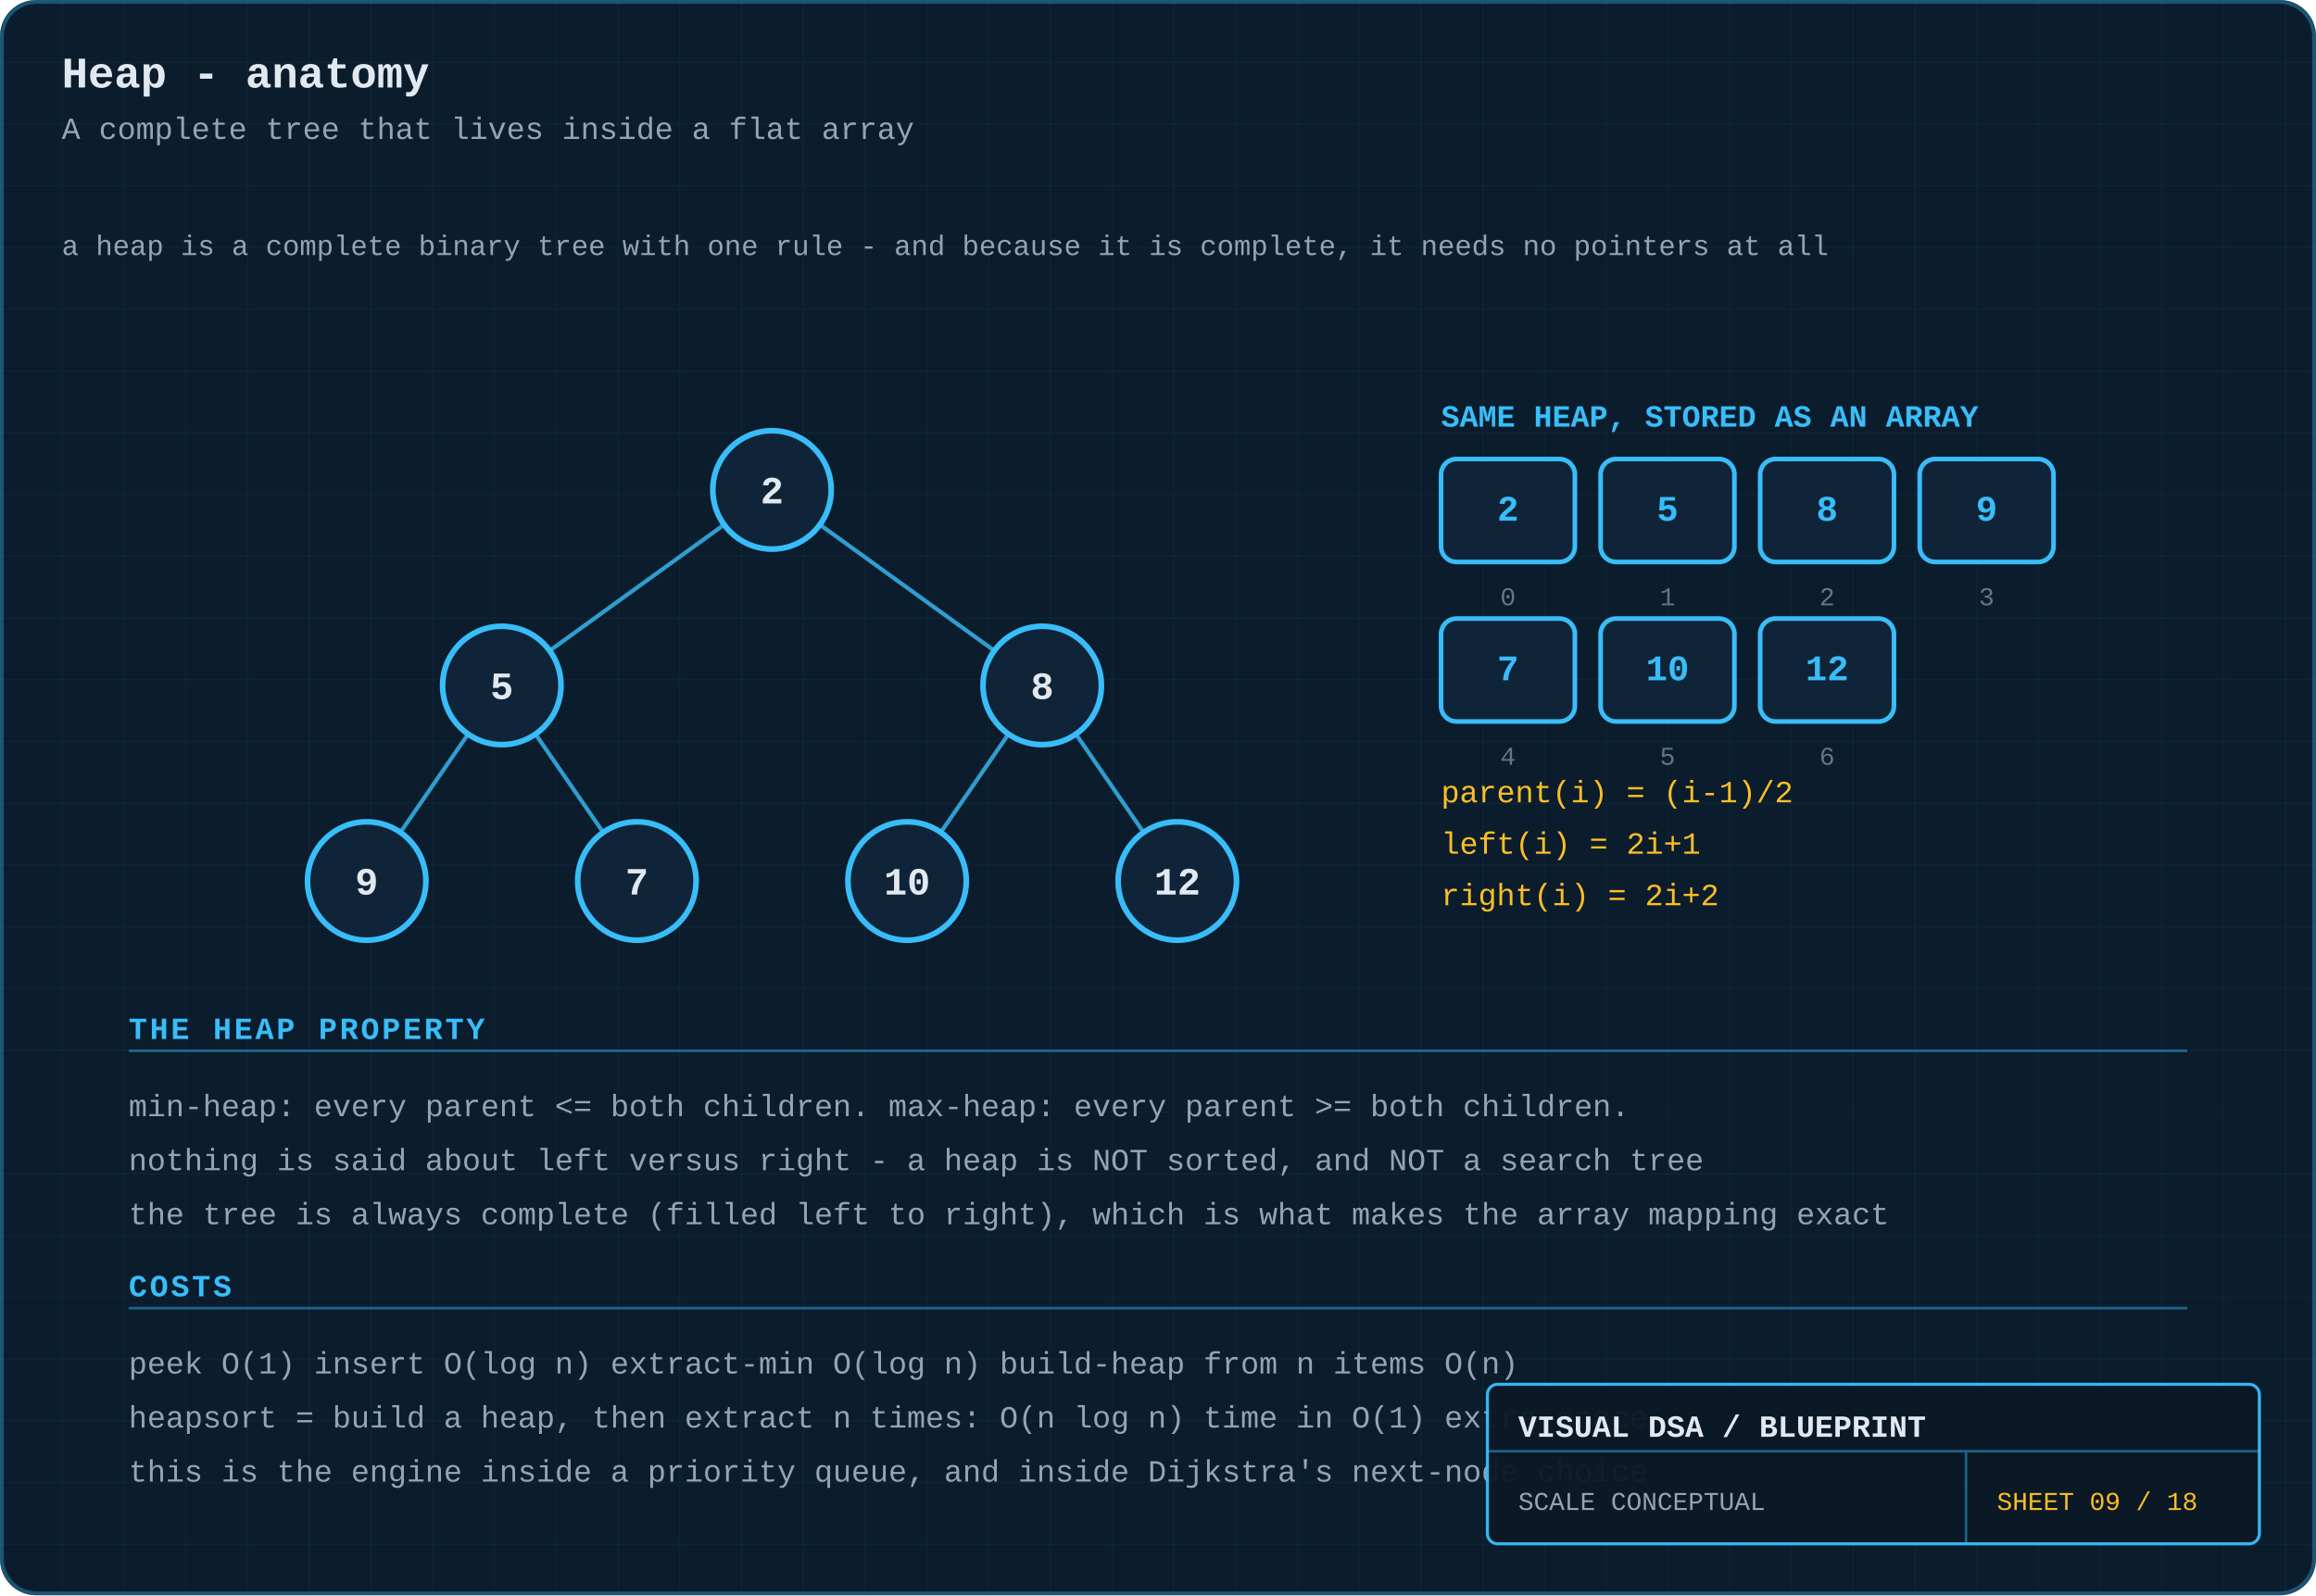
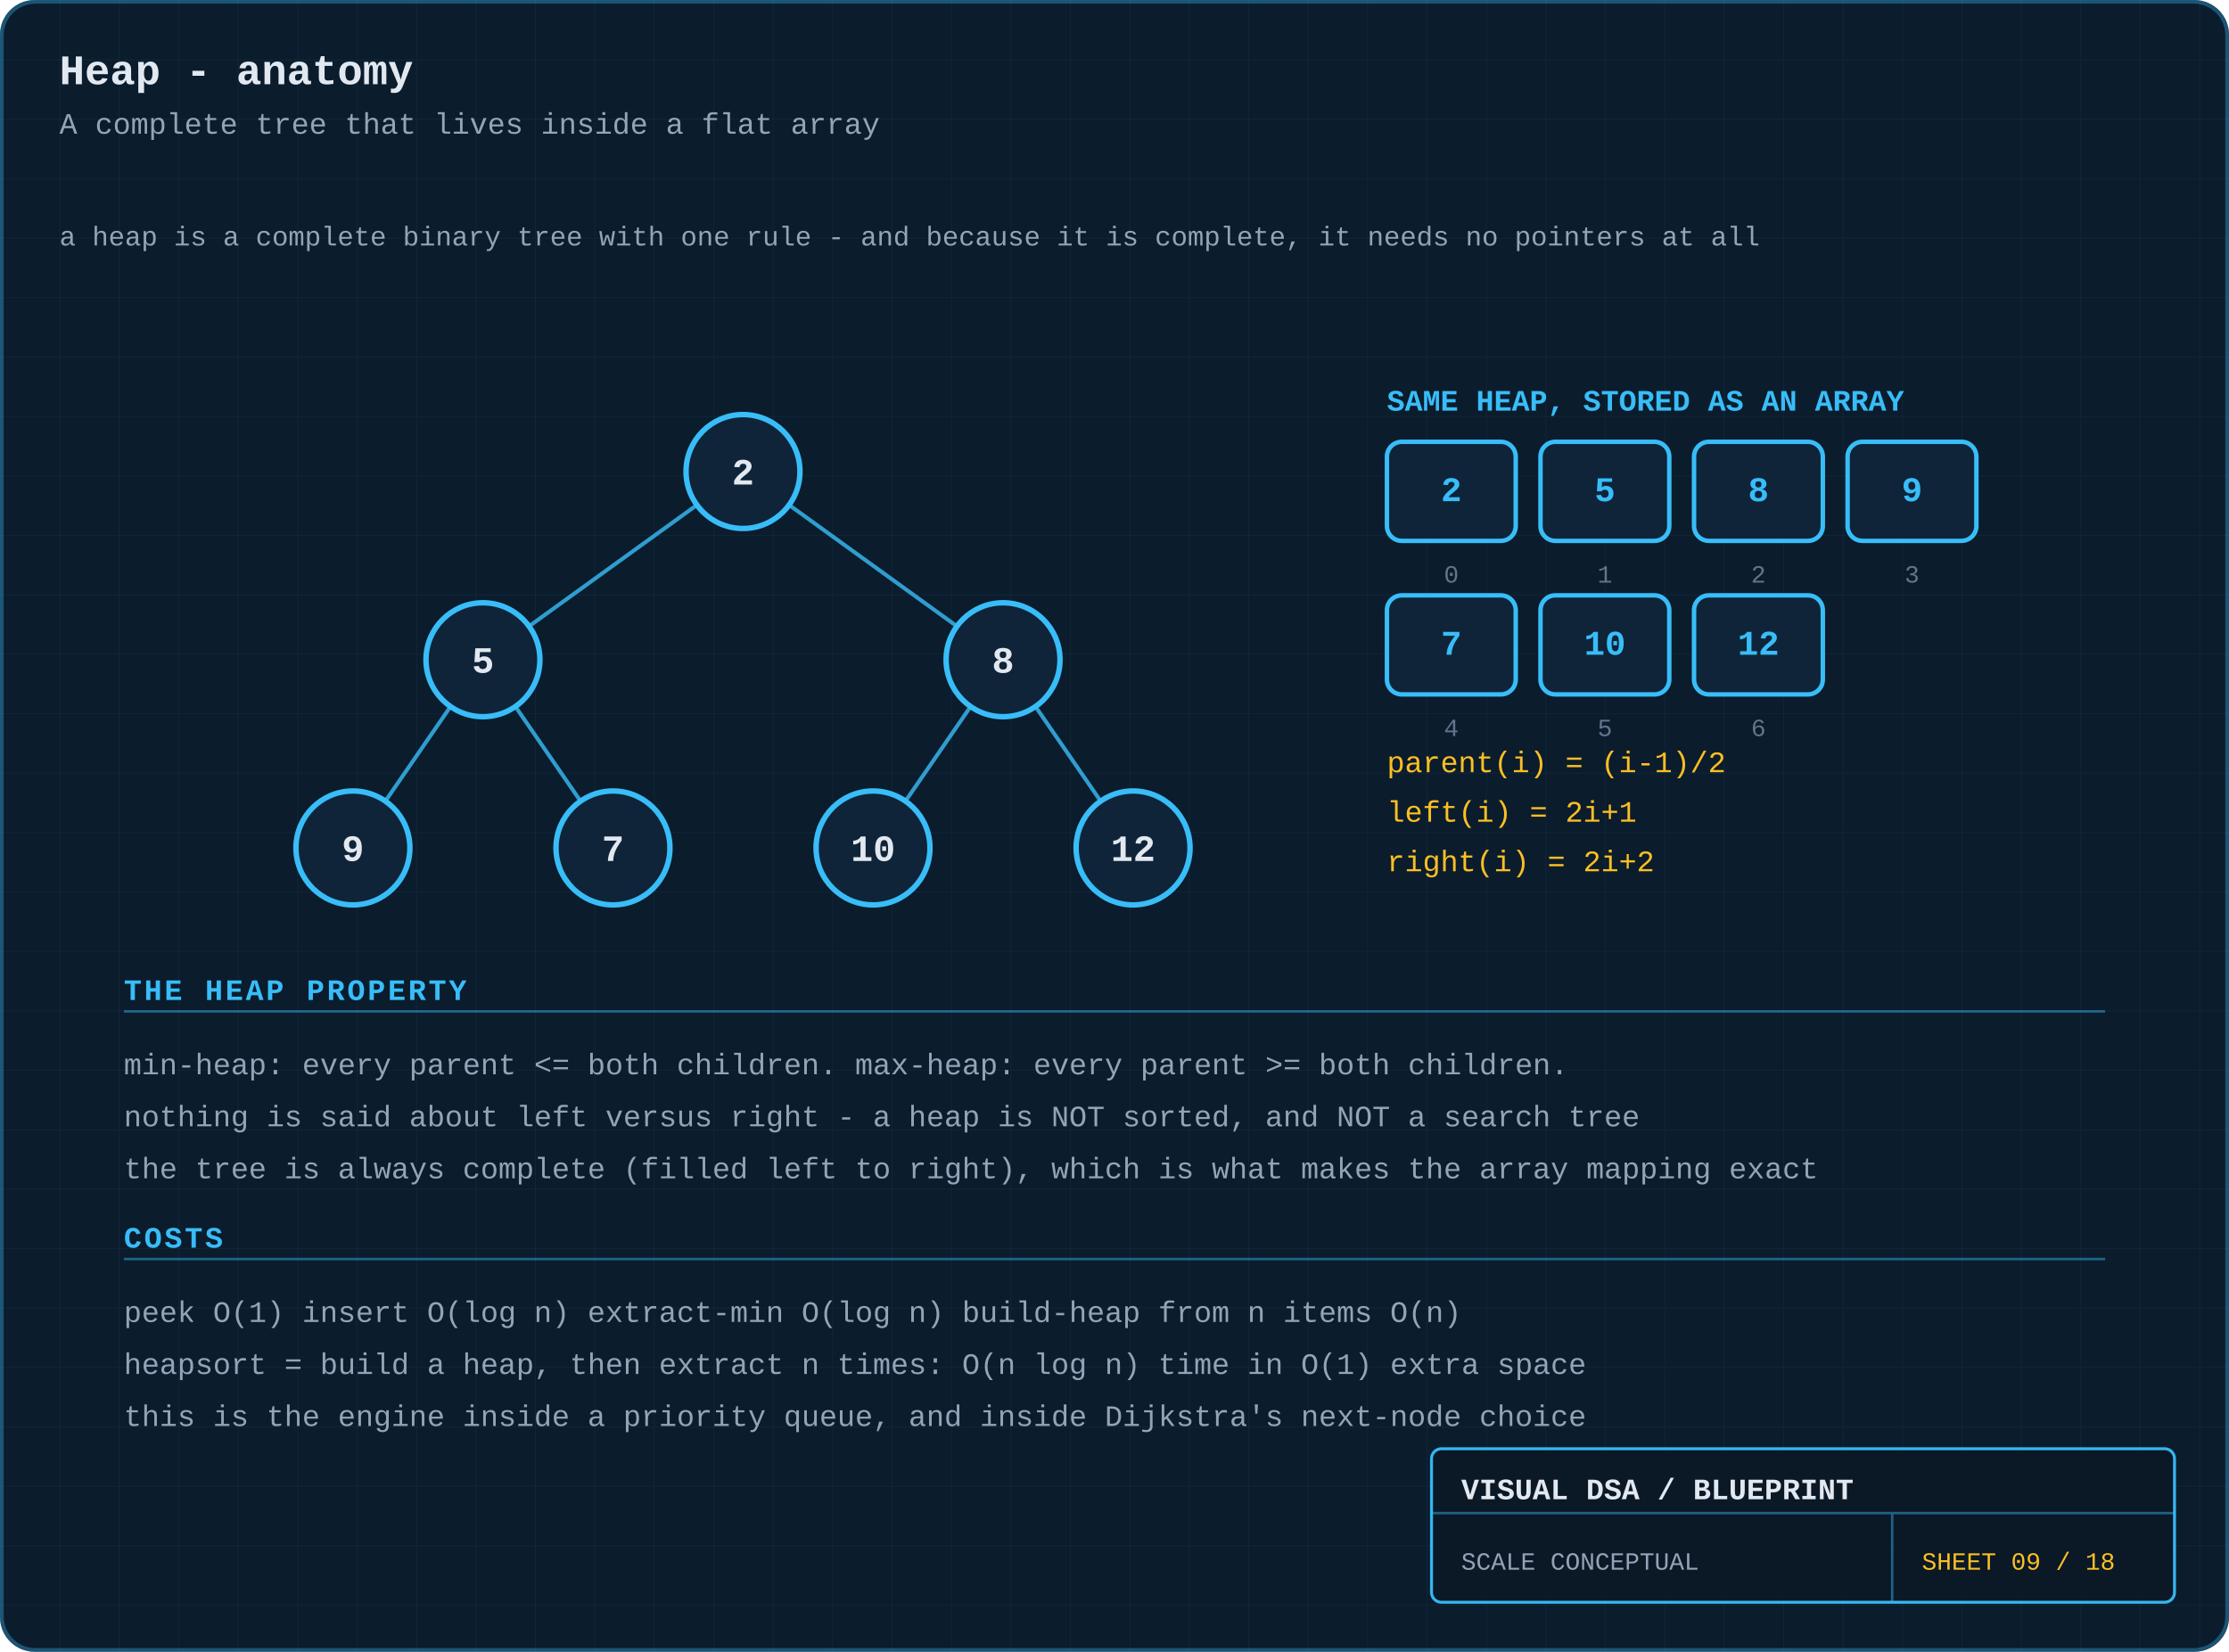
- <svg xmlns="http://www.w3.org/2000/svg" viewBox="0 0 900 620" width="900" height="620" role="img" aria-label="Heap - anatomy">
+ <svg xmlns="http://www.w3.org/2000/svg" viewBox="0 0 900 667" width="900" height="667" role="img" aria-label="Heap - anatomy">
  <defs>
    <pattern id="g" width="24" height="24" patternUnits="userSpaceOnUse">
      <path d="M24 0H0V24" fill="none" stroke="#38bdf8" stroke-width="0.5" opacity="0.09" />
    </pattern>
    <marker id="ar" viewBox="0 0 10 10" refX="9" refY="5" markerWidth="6" markerHeight="6" orient="auto-start-reverse">
      <path d="M0 0 L10 5 L0 10 z" fill="#38bdf8" />
    </marker>
    <marker id="ara" viewBox="0 0 10 10" refX="9" refY="5" markerWidth="6" markerHeight="6" orient="auto-start-reverse">
      <path d="M0 0 L10 5 L0 10 z" fill="#fbbf24" />
    </marker>
    <marker id="arg" viewBox="0 0 10 10" refX="9" refY="5" markerWidth="6" markerHeight="6" orient="auto-start-reverse">
      <path d="M0 0 L10 5 L0 10 z" fill="#34d399" />
    </marker>
  </defs>
  <style>
  text{font-family:ui-monospace, SFMono-Regular, Menlo, Consolas, 'Liberation Mono', monospace;dominant-baseline:middle}
  .title{fill:#e2e8f0;font-size:17px;font-weight:700;dominant-baseline:auto}
  .sub{fill:#94a3b8;font-size:12px;dominant-baseline:auto}
  .lbl{fill:#94a3b8;font-size:11px;text-anchor:middle}
  .lbl-l{fill:#94a3b8;font-size:11px}
  .val{fill:#e2e8f0;font-size:16px;text-anchor:middle;font-weight:600}
  .idx{fill:#64748b;font-size:10px;text-anchor:middle}
  .cell{fill:#0f2438;stroke:#38bdf8;stroke-width:1.5;rx:4}
  .step{fill:#fbbf24;font-size:12px;font-weight:700}
  .edge{stroke:#38bdf8;stroke-width:1.6;fill:none}

  </style>
-   <rect x="0" y="0" width="900" height="620" rx="14" fill="#0b1c2c" />
-   <rect x="0" y="0" width="900" height="620" rx="14" fill="url(#g)" />
-   <rect x="0.75" y="0.75" width="898.5" height="618.5" rx="13.5" fill="none" stroke="#38bdf8" stroke-width="1.5" opacity="0.35" />
+   <rect x="0" y="0" width="900" height="667" rx="14" fill="#0b1c2c" />
+   <rect x="0" y="0" width="900" height="667" rx="14" fill="url(#g)" />
+   <rect x="0.75" y="0.75" width="898.5" height="665.5" rx="13.5" fill="none" stroke="#38bdf8" stroke-width="1.5" opacity="0.35" />
  <text class="title" x="24" y="34">Heap - anatomy</text>
  <text class="sub" x="24" y="54">A complete tree that lives inside a flat array</text>
  <text class="lbl-l hdrline" x="24" y="96">a heap is a complete binary tree with one rule - and because it is complete, it needs no pointers at all</text>
  <g transform="translate(0,0.4)">
    <line x1="281.4" y1="203.5" x2="213.6" y2="252.5" stroke="#38bdf8" stroke-width="1.6" opacity="0.8" />
    <line x1="318.6" y1="203.5" x2="386.4" y2="252.5" stroke="#38bdf8" stroke-width="1.6" opacity="0.8" />
    <line x1="181.9" y1="284.9" x2="155.6" y2="323.1" stroke="#38bdf8" stroke-width="1.6" opacity="0.8" />
    <line x1="208.1" y1="284.9" x2="234.4" y2="323.1" stroke="#38bdf8" stroke-width="1.6" opacity="0.8" />
    <line x1="391.9" y1="284.9" x2="365.6" y2="323.1" stroke="#38bdf8" stroke-width="1.6" opacity="0.8" />
    <line x1="418.1" y1="284.9" x2="444.4" y2="323.1" stroke="#38bdf8" stroke-width="1.6" opacity="0.8" />
    <g>
      <circle cx="300.0" cy="190.0" r="23" fill="#0f2438" stroke="#38bdf8" stroke-width="2.2" />
      <text x="300.0" y="191.0" font-size="15" font-weight="600" fill="#e2e8f0" text-anchor="middle" dominant-baseline="middle">2</text>
    </g>
    <g>
      <circle cx="195.0" cy="266.0" r="23" fill="#0f2438" stroke="#38bdf8" stroke-width="2.2" />
      <text x="195.0" y="267.0" font-size="15" font-weight="600" fill="#e2e8f0" text-anchor="middle" dominant-baseline="middle">5</text>
    </g>
    <g>
      <circle cx="405.0" cy="266.0" r="23" fill="#0f2438" stroke="#38bdf8" stroke-width="2.2" />
      <text x="405.0" y="267.0" font-size="15" font-weight="600" fill="#e2e8f0" text-anchor="middle" dominant-baseline="middle">8</text>
    </g>
    <g>
      <circle cx="142.5" cy="342.0" r="23" fill="#0f2438" stroke="#38bdf8" stroke-width="2.2" />
      <text x="142.5" y="343.0" font-size="15" font-weight="600" fill="#e2e8f0" text-anchor="middle" dominant-baseline="middle">9</text>
    </g>
    <g>
      <circle cx="247.5" cy="342.0" r="23" fill="#0f2438" stroke="#38bdf8" stroke-width="2.2" />
      <text x="247.5" y="343.0" font-size="15" font-weight="600" fill="#e2e8f0" text-anchor="middle" dominant-baseline="middle">7</text>
    </g>
    <g>
      <circle cx="352.5" cy="342.0" r="23" fill="#0f2438" stroke="#38bdf8" stroke-width="2.2" />
      <text x="352.5" y="343.0" font-size="15" font-weight="600" fill="#e2e8f0" text-anchor="middle" dominant-baseline="middle">10</text>
    </g>
    <g>
      <circle cx="457.5" cy="342.0" r="23" fill="#0f2438" stroke="#38bdf8" stroke-width="2.2" />
      <text x="457.5" y="343.0" font-size="15" font-weight="600" fill="#e2e8f0" text-anchor="middle" dominant-baseline="middle">12</text>
    </g>
    <rect x="560" y="178" width="52" height="40" rx="6" fill="#0f2438" stroke="#38bdf8" stroke-width="1.8" />
    <text x="586.0" y="198.0" font-size="14" font-weight="600" fill="#38bdf8" text-anchor="middle" dominant-baseline="middle">2</text>
    <text x="586" y="232" font-size="10" fill="#64748b" text-anchor="middle">0</text>
    <rect x="622" y="178" width="52" height="40" rx="6" fill="#0f2438" stroke="#38bdf8" stroke-width="1.8" />
    <text x="648.0" y="198.0" font-size="14" font-weight="600" fill="#38bdf8" text-anchor="middle" dominant-baseline="middle">5</text>
    <text x="648" y="232" font-size="10" fill="#64748b" text-anchor="middle">1</text>
    <rect x="684" y="178" width="52" height="40" rx="6" fill="#0f2438" stroke="#38bdf8" stroke-width="1.8" />
    <text x="710.0" y="198.0" font-size="14" font-weight="600" fill="#38bdf8" text-anchor="middle" dominant-baseline="middle">8</text>
    <text x="710" y="232" font-size="10" fill="#64748b" text-anchor="middle">2</text>
    <rect x="746" y="178" width="52" height="40" rx="6" fill="#0f2438" stroke="#38bdf8" stroke-width="1.8" />
    <text x="772.0" y="198.0" font-size="14" font-weight="600" fill="#38bdf8" text-anchor="middle" dominant-baseline="middle">9</text>
    <text x="772" y="232" font-size="10" fill="#64748b" text-anchor="middle">3</text>
    <rect x="560" y="240" width="52" height="40" rx="6" fill="#0f2438" stroke="#38bdf8" stroke-width="1.8" />
    <text x="586.0" y="260.0" font-size="14" font-weight="600" fill="#38bdf8" text-anchor="middle" dominant-baseline="middle">7</text>
    <text x="586" y="294" font-size="10" fill="#64748b" text-anchor="middle">4</text>
    <rect x="622" y="240" width="52" height="40" rx="6" fill="#0f2438" stroke="#38bdf8" stroke-width="1.8" />
    <text x="648.0" y="260.0" font-size="14" font-weight="600" fill="#38bdf8" text-anchor="middle" dominant-baseline="middle">10</text>
    <text x="648" y="294" font-size="10" fill="#64748b" text-anchor="middle">5</text>
    <rect x="684" y="240" width="52" height="40" rx="6" fill="#0f2438" stroke="#38bdf8" stroke-width="1.8" />
    <text x="710.0" y="260.0" font-size="14" font-weight="600" fill="#38bdf8" text-anchor="middle" dominant-baseline="middle">12</text>
    <text x="710" y="294" font-size="10" fill="#64748b" text-anchor="middle">6</text>
    <text x="560" y="162" font-size="12" font-weight="700" fill="#38bdf8">SAME HEAP, STORED AS AN ARRAY</text>
    <text x="560" y="308" font-size="12" fill="#fbbf24">parent(i) = (i-1)/2</text>
    <text x="560" y="328" font-size="12" fill="#fbbf24">left(i)   = 2i+1</text>
    <text x="560" y="348" font-size="12" fill="#fbbf24">right(i)  = 2i+2</text>
    <text x="50" y="400" font-size="12" font-weight="700" fill="#38bdf8" letter-spacing="1">THE HEAP PROPERTY</text>
    <path d="M50 408 L850 408" stroke="#38bdf8" stroke-width="1" opacity="0.45" />
    <text x="50" y="430" font-size="12" fill="#94a3b8">min-heap: every parent &lt;= both children.  max-heap: every parent &gt;= both children.</text>
    <text x="50" y="451" font-size="12" fill="#94a3b8">nothing is said about left versus right - a heap is NOT sorted, and NOT a search tree</text>
    <text x="50" y="472" font-size="12" fill="#94a3b8">the tree is always complete (filled left to right), which is what makes the array mapping exact</text>
    <text x="50" y="500" font-size="12" font-weight="700" fill="#38bdf8" letter-spacing="1">COSTS</text>
    <path d="M50 508 L850 508" stroke="#38bdf8" stroke-width="1" opacity="0.45" />
    <text x="50" y="530" font-size="12" fill="#94a3b8">peek O(1)   insert O(log n)   extract-min O(log n)   build-heap from n items O(n)</text>
    <text x="50" y="551" font-size="12" fill="#94a3b8">heapsort = build a heap, then extract n times: O(n log n) time in O(1) extra space</text>
    <text x="50" y="572" font-size="12" fill="#94a3b8">this is the engine inside a priority queue, and inside Dijkstra's next-node choice</text>
  </g>
-   <rect x="578" y="538" width="300" height="62" rx="4" fill="#0a1826" stroke="#38bdf8" stroke-width="1.2" opacity="0.95" />
-   <path d="M578 564 L878 564 M764 564 L764 600" stroke="#38bdf8" stroke-width="1" opacity="0.45" />
-   <text x="590" y="555" font-size="12" font-weight="700" fill="#e2e8f0">VISUAL DSA / BLUEPRINT</text>
-   <text x="590" y="584" font-size="10" fill="#94a3b8">SCALE CONCEPTUAL</text>
-   <text x="776" y="584" font-size="10" fill="#fbbf24">SHEET 09 / 18</text>
+   <rect x="578" y="585" width="300" height="62" rx="4" fill="#0a1826" stroke="#38bdf8" stroke-width="1.2" opacity="0.95" />
+   <path d="M578 611 L878 611 M764 611 L764 647" stroke="#38bdf8" stroke-width="1" opacity="0.45" />
+   <text class="tb" x="590" y="602" font-weight="700" style="fill:#e2e8f0;font-size:12">VISUAL DSA / BLUEPRINT</text>
+   <text class="tb" x="590" y="631" style="fill:#94a3b8;font-size:10">SCALE CONCEPTUAL</text>
+   <text class="tb" x="776" y="631" style="fill:#fbbf24;font-size:10">SHEET 09 / 18</text>
</svg>
